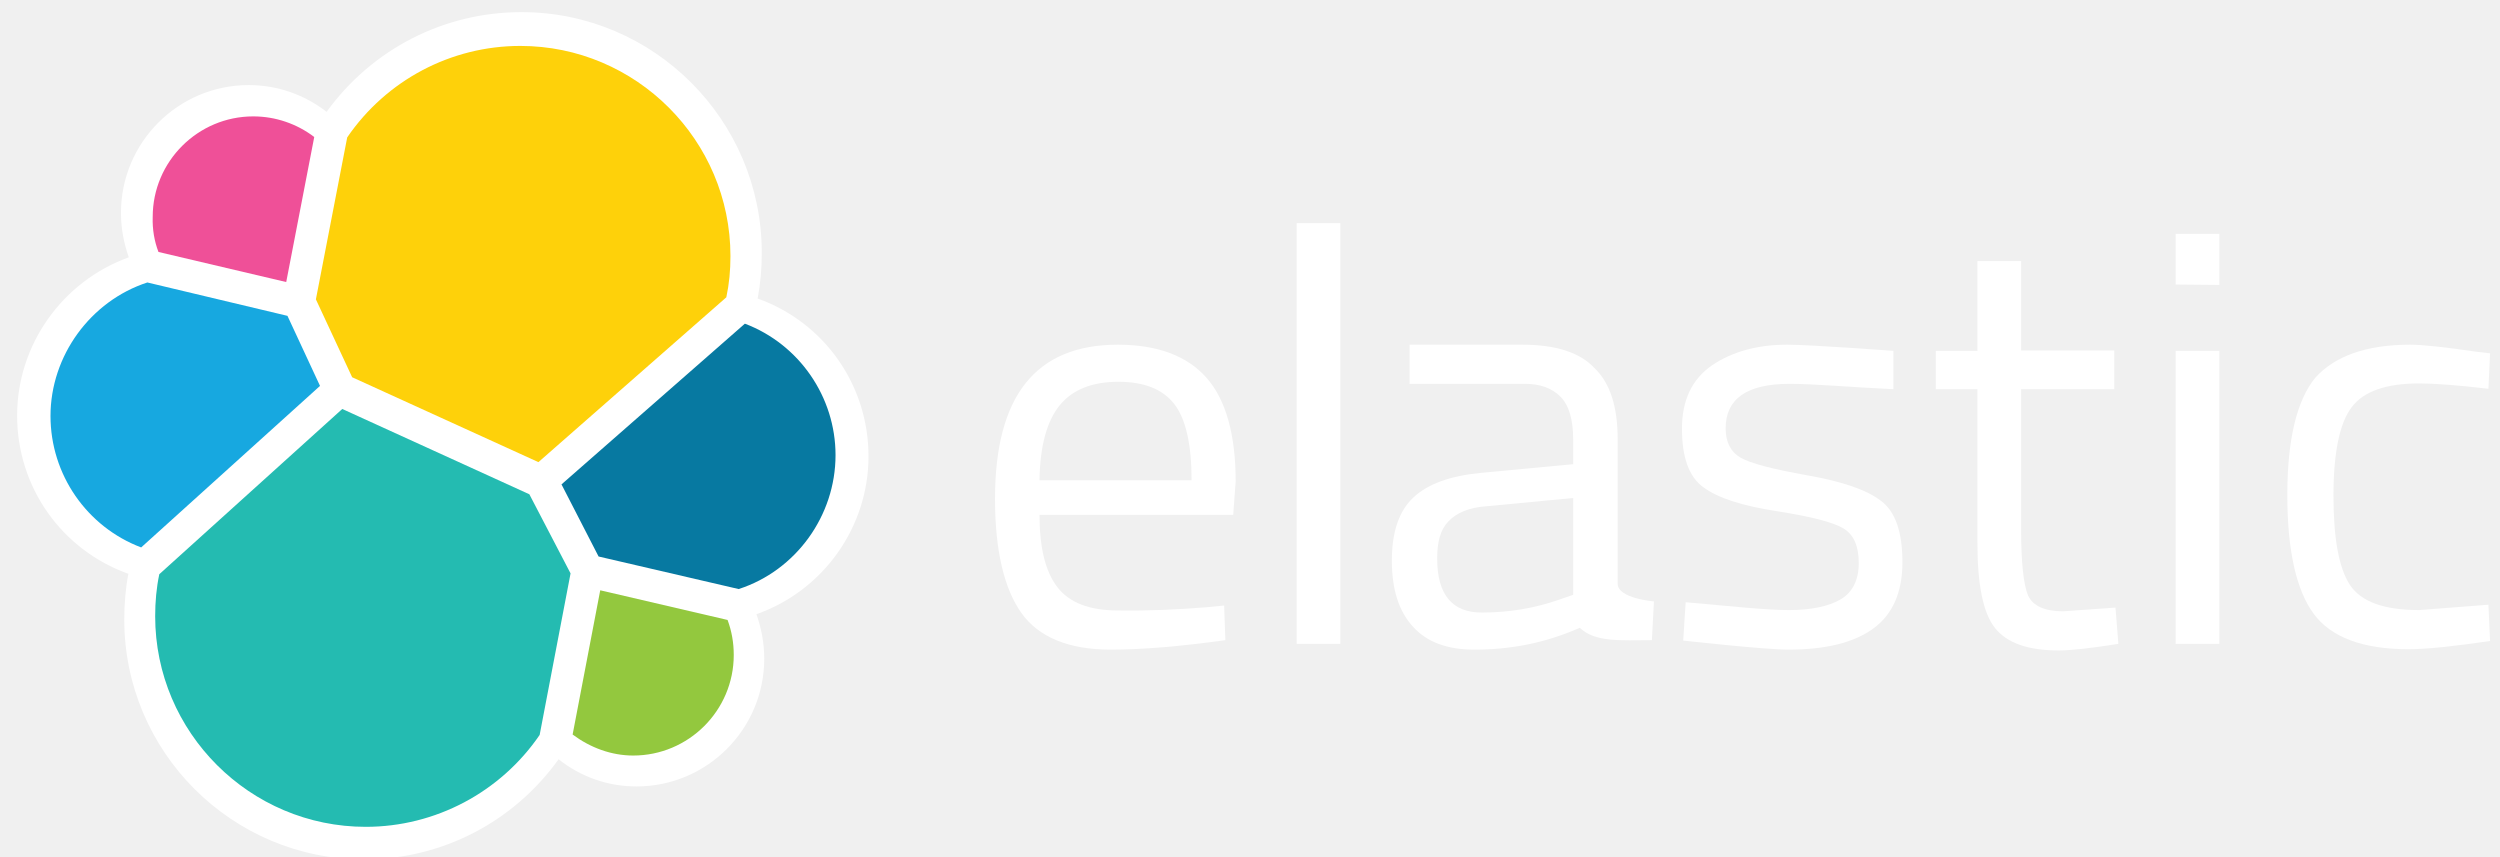
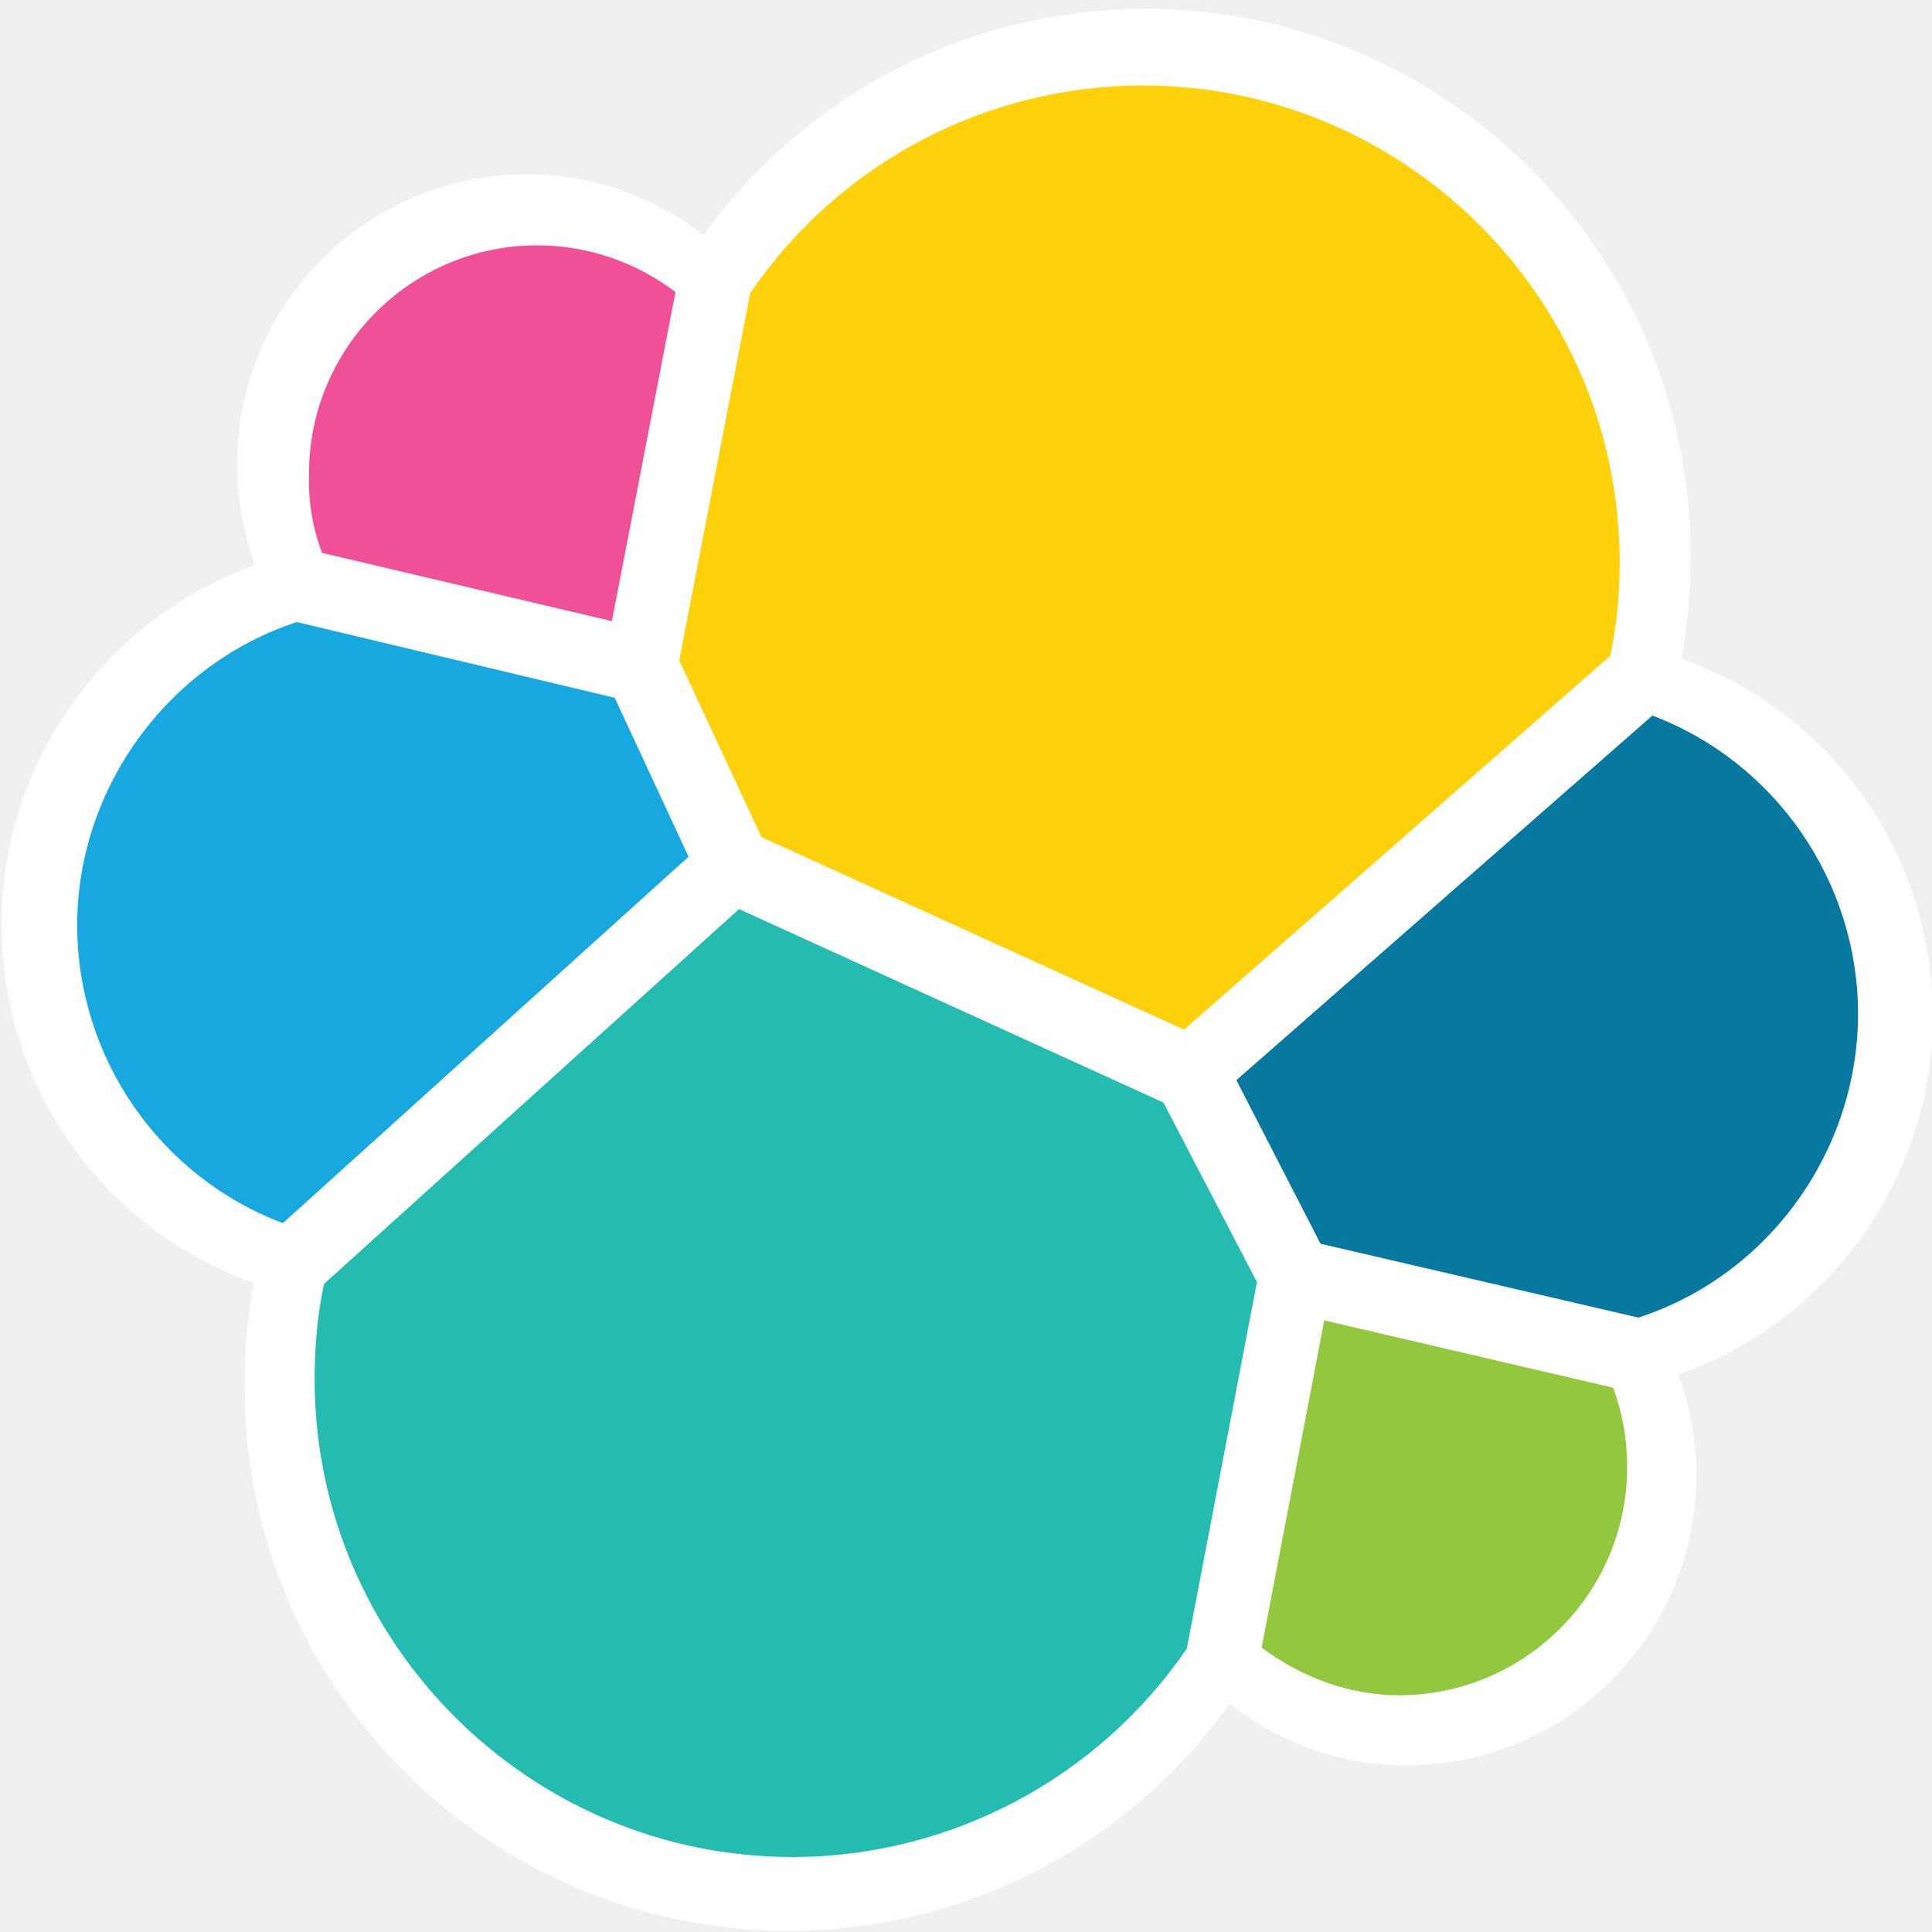
- <svg xmlns="http://www.w3.org/2000/svg" version="1.1" id="layer" x="0px" y="0px" viewBox="0 0 606.667 207.874" xml:space="preserve" width="455pt" height="155.906pt">
+ <svg xmlns="http://www.w3.org/2000/svg" version="1.1" id="layer" x="0px" y="0px" viewBox="0 0 206.667 206.667" xml:space="preserve" width="155pt" height="155pt">
  <defs id="defs924" />
  <style type="text/css" id="style891">
	.st0{fill:#FFFFFF;}
	.st1{fill:#FED10A;}
	.st2{fill:#24BBB1;}
	.st3{fill:#EF5098;}
	.st4{fill:#17A8E0;}
	.st5{fill:#93C83E;}
	.st6{fill:#0779A1;}
</style>
-   <path class="st0" d="m 210.756,110.744 c 0,-17.3 -10.7,-32.5 -26.9,-38.3 0.7,-3.7 1,-7.3 1,-11.1 0,-32.2 -26.2,-58.4 -58.3,-58.4 -18.9,0 -36.3,9 -47.3,24.2 -5.4,-4.2 -12,-6.5 -18.9,-6.5 -17.1,0 -31,13.9 -31,31 0,3.8 0.7,7.4 1.9,10.8 -16.1,5.8 -27.1,21.2 -27.1,38.4 0,17.4 10.8,32.6 27,38.4 -0.7,3.6 -1,7.3 -1,11.1 0,32.1 26.1,58.2 58.2,58.2 18.9,0 36.3,-9.1 47.2,-24.3 5.4,4.3 12,6.6 18.9,6.6 17.1,0 31,-13.9 31,-31 0,-3.8 -0.7,-7.4 -1.9,-10.8 16.2,-5.7 27.2,-21.1 27.2,-38.3" id="path893" />
-   <path class="st1" d="m 85.456,91.544 45.2,20.6 45.6,-40 c 0.7,-3.3 1,-6.5 1,-10 0,-28.1 -22.9,-51 -51,-51 -16.8,0 -32.5,8.3 -42,22.2 l -7.6,39.3 z" id="path895" />
-   <path class="st2" d="m 38.656,139.344 c -0.7,3.3 -1,6.7 -1,10.2 0,28.2 23,51.1 51.1,51.1 16.9,0 32.7,-8.4 42.2,-22.3 l 7.5,-39.2 -10,-19.2 -45.4,-20.7 z" id="path897" />
-   <path class="st3" d="m 38.456,61.144 31,7.3 6.8,-35.2 c -4.2,-3.2 -9.4,-5 -14.8,-5 -13.4,0 -24.4,10.9 -24.4,24.4 -0.1,3 0.4,5.9 1.4,8.5" id="path899" />
-   <path class="st4" d="m 35.756,68.544 c -13.8,4.5 -23.5,17.8 -23.5,32.4 0,14.2 8.8,26.9 22,31.9 l 43.4,-39.2 -7.9,-17 z" id="path901" />
-   <path class="st5" d="m 138.957,178.244 c 4.3,3.2 9.4,5.1 14.7,5.1 13.4,0 24.4,-10.9 24.4,-24.4 0,-3 -0.5,-5.8 -1.5,-8.5 l -30.9,-7.2 z" id="path903" />
-   <path class="st6" d="m 145.256,135.044 34,7.9 c 13.9,-4.5 23.5,-17.8 23.5,-32.5 0,-14.1 -8.8,-26.9 -22,-31.9 l -44.5,39 z" id="path905" />
-   <path d="m 292.957,147.344 4.1,-0.4 0.3,8.4 c -10.8,1.5 -20.1,2.3 -27.8,2.3 -10.2,0 -17.5,-3 -21.7,-8.9 -4.2,-5.9 -6.4,-15.2 -6.4,-27.7 0,-25 9.9,-37.4 29.8,-37.4 9.6,0 16.8,2.7 21.5,8 4.7,5.3 7.1,13.8 7.1,25.2 l -0.6,8.1 h -47 c 0,7.9 1.4,13.7 4.3,17.5 2.9,3.8 7.8,5.7 14.8,5.7 7.2,0.1 14.3,-0.2 21.6,-0.8 z m -3.8,-30.8 c 0,-8.7 -1.4,-14.9 -4.2,-18.5 -2.8,-3.6 -7.3,-5.4 -13.6,-5.4 -6.3,0 -11.1,1.9 -14.2,5.7 -3.1,3.8 -4.8,9.9 -4.9,18.2 z" id="path907" style="fill:#ffffff" />
-   <path d="M 314.656,156.244 V 54.144 h 10.6 V 156.244 Z" id="path909" style="fill:#ffffff" />
-   <path d="m 392.557,106.644 v 35 c 0,3.6 8.8,4.3 8.8,4.3 l -0.5,9.4 c -7.5,0 -13.7,0.6 -17.5,-3 -8.6,3.8 -17,5.3 -25.6,5.3 -6.5,0 -11.5,-1.8 -14.9,-5.6 -3.4,-3.7 -5.1,-9 -5.1,-16 0,-6.9 1.7,-12 5.2,-15.3 3.5,-3.3 9,-5.3 16.5,-6 l 22.3,-2.1 v -6 c 0,-4.8 -1,-8.3 -3.1,-10.4 -2.1,-2.1 -5,-3.1 -8.6,-3.1 h -28 v -9.5 h 27.3 c 8,0 13.9,1.8 17.5,5.6 3.9,3.7 5.7,9.5 5.7,17.4 z m -43.8,28.9 c 0,8.7 3.6,13.1 10.8,13.1 6.5,0 12.8,-1 19,-3.2 l 3.2,-1.1 v -23.5 l -21,2 c -4.3,0.3 -7.3,1.6 -9.3,3.7 -2,2.1 -2.7,5.1 -2.7,9 z" id="path911" style="fill:#ffffff" />
-   <path d="m 434.257,93.144 c -10.3,0 -15.5,3.6 -15.5,10.8 0,3.3 1.2,5.7 3.6,7.1 2.4,1.4 7.8,2.8 16.2,4.3 8.5,1.5 14.4,3.5 17.9,6.2 3.5,2.6 5.2,7.6 5.2,14.9 0,7.3 -2.4,12.7 -7.1,16.1 -4.7,3.4 -11.5,5.1 -20.6,5.1 -5.8,0 -25.5,-2.2 -25.5,-2.2 l 0.6,-9.3 c 11.3,1 19.5,1.9 25,1.9 5.5,0 9.7,-0.9 12.6,-2.6 2.9,-1.7 4.4,-4.7 4.4,-8.8 0,-4.1 -1.2,-6.9 -3.7,-8.4 -2.4,-1.5 -7.9,-2.9 -16.2,-4.2 -8.4,-1.3 -14.3,-3.2 -17.8,-5.8 -3.5,-2.5 -5.2,-7.3 -5.2,-14.2 0,-6.9 2.4,-12 7.3,-15.4 4.9,-3.3 11,-5 18.2,-5 5.8,0 25.8,1.5 25.8,1.5 v 9.3 c -10.6,-0.5 -19.2,-1.3 -25.2,-1.3 z" id="path913" style="fill:#ffffff" />
-   <path d="m 513.057,94.444 h -22.6 v 34 c 0,8.1 0.6,13.5 1.7,16.1 1.2,2.5 4,3.8 8.5,3.8 l 12.7,-0.9 0.7,8.8 c -6.4,1 -11.2,1.6 -14.5,1.6 -7.4,0 -12.5,-1.8 -15.4,-5.4 -2.9,-3.6 -4.3,-10.5 -4.3,-20.6 V 94.444 h -10.1 v -9.3 h 10.1 v -21.8 h 10.6 v 21.7 h 22.6 z" id="path915" style="fill:#ffffff" />
-   <path d="m 527.957,69.044 v -12.3 h 10.6 v 12.4 z m 0,87.2 V 85.144 h 10.6 v 71.1 z" id="path917" style="fill:#ffffff" />
-   <path d="m 584.856,83.644 c 3.1,0 8.5,0.6 16,1.7 l 3.4,0.4 -0.4,8.6 c -7.6,-0.9 -13.2,-1.3 -16.8,-1.3 -8,0 -13.5,1.9 -16.4,5.8 -2.9,3.8 -4.4,11 -4.4,21.4 0,10.4 1.3,17.6 4,21.7 2.7,4.1 8.3,6.1 16.8,6.1 l 16.8,-1.3 0.4,8.8 c -8.8,1.3 -15.4,2 -19.8,2 -11.1,0 -18.8,-2.9 -23,-8.6 -4.2,-5.7 -6.4,-15.3 -6.4,-28.8 0,-13.5 2.3,-23 6.8,-28.5 4.7,-5.2 12.3,-8 23,-8 z" id="path919" style="fill:#ffffff" />
+   <path class="st0" d="m 206.756,108.744 c 0,-17.3 -10.7,-32.5 -26.9,-38.3 0.7,-3.7 1,-7.3 1,-11.1 0,-32.2 -26.2,-58.4 -58.3,-58.4 -18.9,0 -36.3,9 -47.3,24.2 -5.4,-4.2 -12,-6.5 -18.9,-6.5 -17.1,0 -31,13.9 -31,31 0,3.8 0.7,7.4 1.9,10.8 -16.1,5.8 -27.1,21.2 -27.1,38.4 0,17.4 10.8,32.6 27,38.4 -0.7,3.6 -1,7.3 -1,11.1 0,32.1 26.1,58.2 58.2,58.2 18.9,0 36.3,-9.1 47.2,-24.3 5.4,4.3 12,6.6 18.9,6.6 17.1,0 31,-13.9 31,-31 0,-3.8 -0.7,-7.4 -1.9,-10.8 16.2,-5.7 27.2,-21.1 27.2,-38.3" id="path893" />
+   <path class="st1" d="m 81.456,89.544 45.2,20.6 45.6,-40 c 0.7,-3.3 1,-6.5 1,-10 0,-28.1 -22.9,-51 -51,-51 -16.8,0 -32.5,8.3 -42,22.2 l -7.6,39.3 z" id="path895" />
+   <path class="st2" d="m 34.656,137.344 c -0.7,3.3 -1,6.7 -1,10.2 0,28.2 23,51.1 51.1,51.1 16.9,0 32.7,-8.4 42.2,-22.3 l 7.5,-39.2 -10,-19.2 -45.4,-20.7 z" id="path897" />
+   <path class="st3" d="m 34.456,59.144 31,7.3 6.8,-35.2 c -4.2,-3.2 -9.4,-5 -14.8,-5 -13.4,0 -24.4,10.9 -24.4,24.4 -0.1,3 0.4,5.9 1.4,8.5" id="path899" />
+   <path class="st4" d="m 31.756,66.544 c -13.8,4.5 -23.5,17.8 -23.5,32.4 0,14.2 8.8,26.9 22,31.9 l 43.4,-39.2 -7.9,-17 z" id="path901" />
+   <path class="st5" d="m 134.957,176.244 c 4.3,3.2 9.4,5.1 14.7,5.1 13.4,0 24.4,-10.9 24.4,-24.4 0,-3 -0.5,-5.8 -1.5,-8.5 l -30.9,-7.2 z" id="path903" />
+   <path class="st6" d="m 141.256,133.044 34,7.9 c 13.9,-4.5 23.5,-17.8 23.5,-32.5 0,-14.1 -8.8,-26.9 -22,-31.9 l -44.5,39 z" id="path905" />
</svg>
